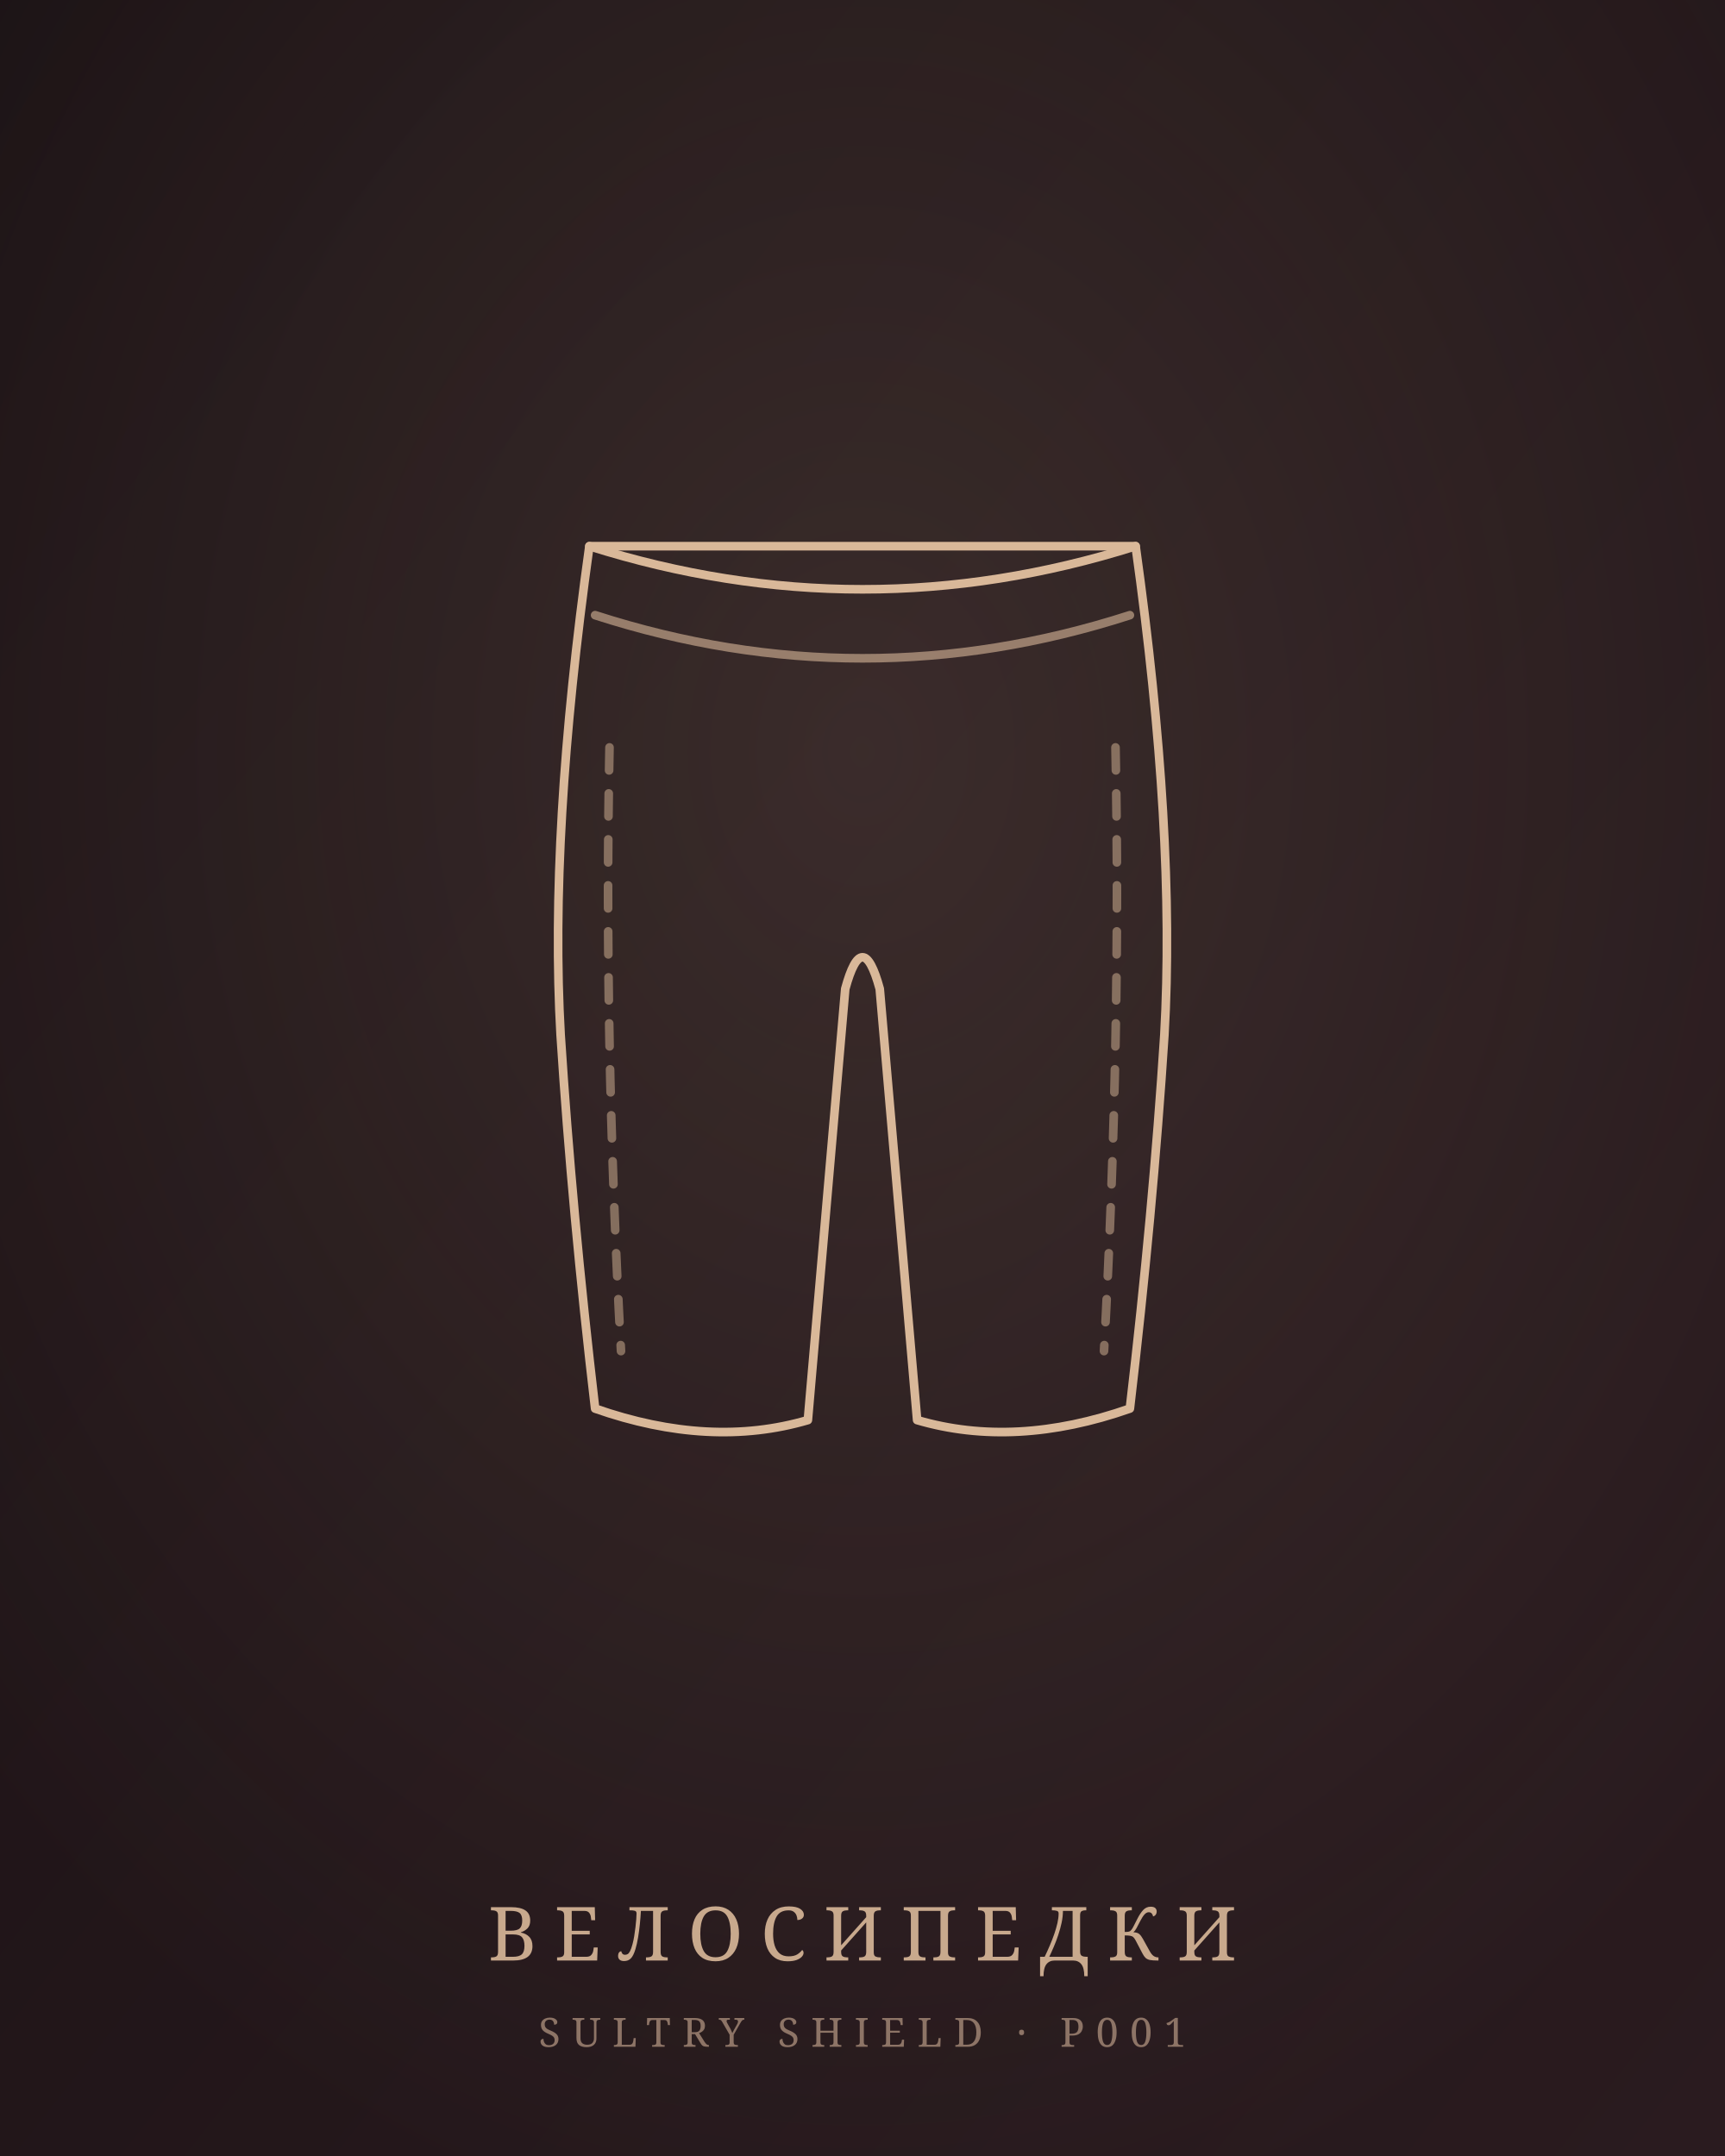
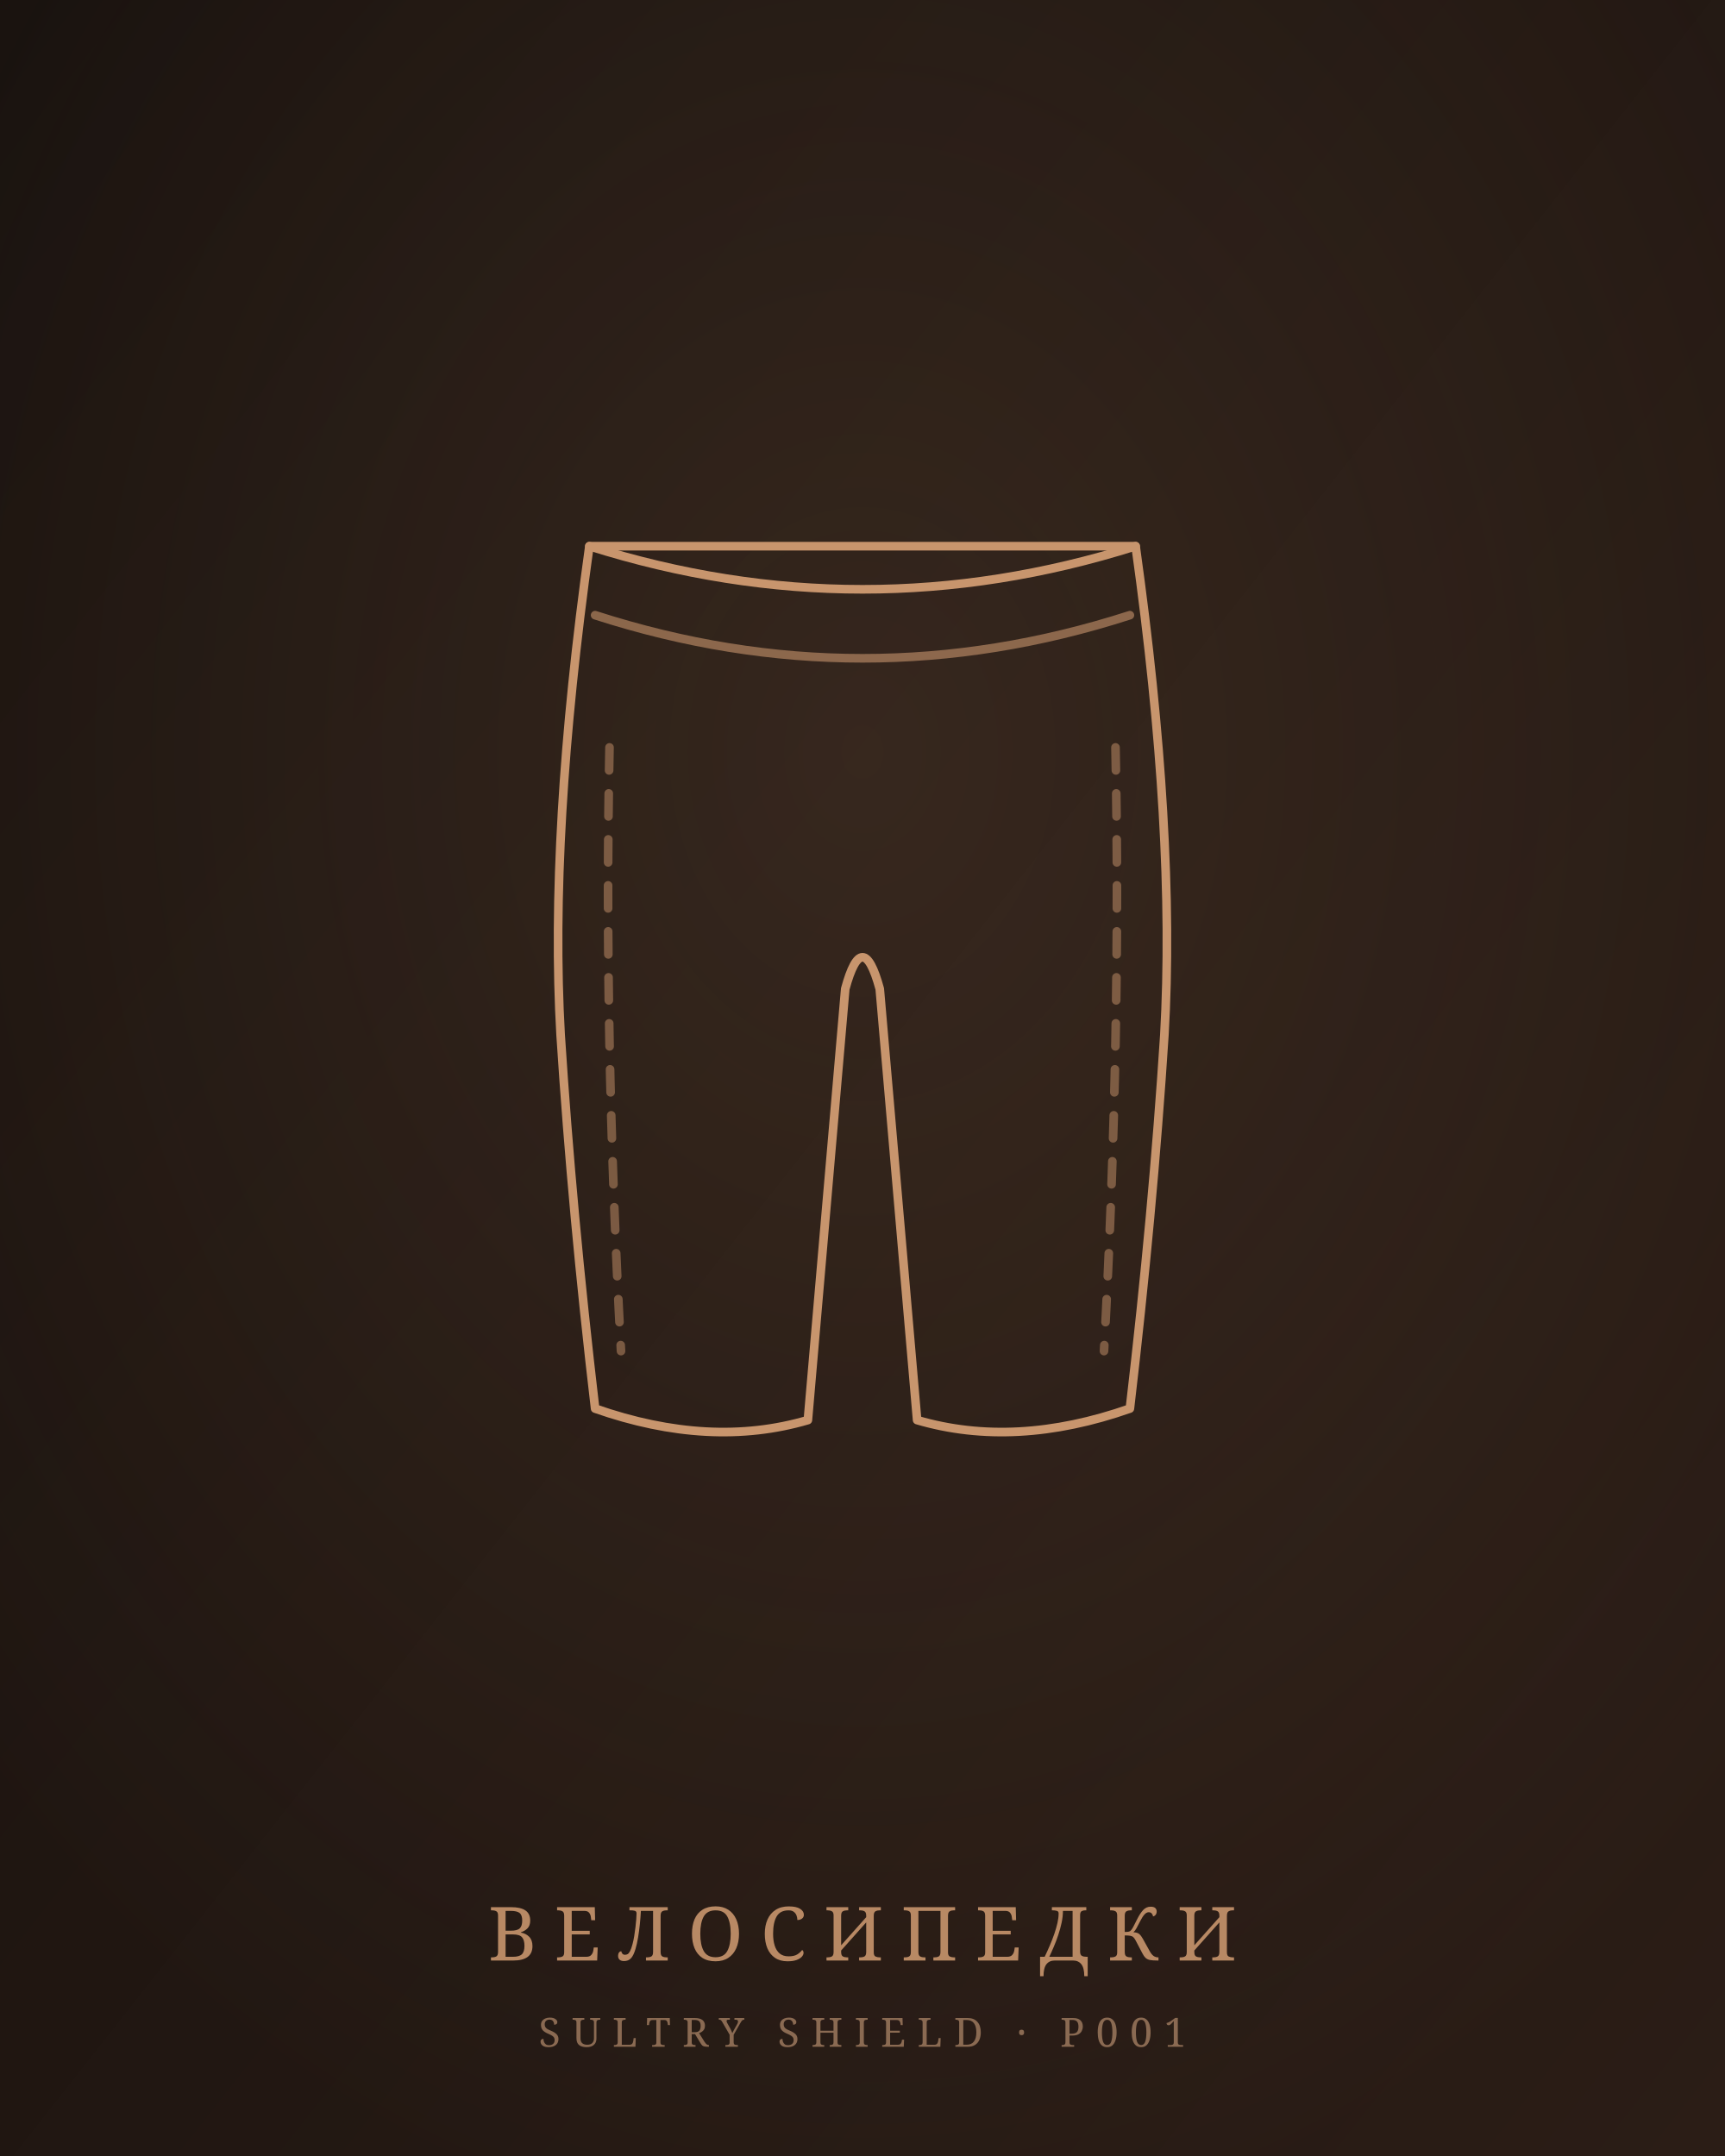
<svg xmlns="http://www.w3.org/2000/svg" viewBox="0 0 600 750" role="img" aria-label="Велосипедки Sultry Shield">
  <defs>
    <linearGradient id="bg" x1="0" y1="0" x2="1" y2="1">
-       <stop offset="0" stop-color="#1a1114" />
-       <stop offset="1" stop-color="#2a1b1f" />
+       <stop offset="0" stop-color="#16100d" />
+       <stop offset="1" stop-color="#2b1d16" />
    </linearGradient>
    <radialGradient id="glow" cx="0.5" cy="0.35" r="0.7">
-       <stop offset="0" stop-color="#d9b899" stop-opacity="0.14" />
-       <stop offset="1" stop-color="#d9b899" stop-opacity="0" />
+       <stop offset="0" stop-color="#c8956d" stop-opacity="0.14" />
+       <stop offset="1" stop-color="#c8956d" stop-opacity="0" />
    </radialGradient>
  </defs>
  <rect width="600" height="750" fill="url(#bg)" />
  <rect width="600" height="750" fill="url(#glow)" />
-   <g fill="none" stroke="#d9b899" stroke-width="3" stroke-linecap="round" stroke-linejoin="round">
+   <g fill="none" stroke="#c8956d" stroke-width="3" stroke-linecap="round" stroke-linejoin="round">
    <path d="M205 190 l190 0 q14 100 10 170 q-4 62 -12 130 q-40 14 -74 4 l-13 -150 q-6 -22 -12 0 l-13 150 q-34 10 -74 -4 q-8 -68 -12 -130 q-4 -70 10 -170 z" />
    <path d="M205 190 q95 30 190 0" />
    <path d="M207 214 q93 30 186 0" stroke-opacity="0.6" />
    <path d="M212 260 q-2 100 4 210" stroke-opacity="0.5" stroke-dasharray="8 8" />
    <path d="M388 260 q2 100 -4 210" stroke-opacity="0.5" stroke-dasharray="8 8" />
  </g>
-   <text x="300" y="682" text-anchor="middle" font-family="Georgia, serif" font-size="26" letter-spacing="6" fill="#d9b899" opacity="0.9">ВЕЛОСИПЕДКИ</text>
-   <text x="300" y="712" text-anchor="middle" font-family="Georgia, serif" font-size="14" letter-spacing="4" fill="#8d7466">SULTRY SHIELD · P001</text>
+   <text x="300" y="682" text-anchor="middle" font-family="Georgia, serif" font-size="26" letter-spacing="6" fill="#c8956d" opacity="0.9">ВЕЛОСИПЕДКИ</text>
+   <text x="300" y="712" text-anchor="middle" font-family="Georgia, serif" font-size="14" letter-spacing="4" fill="#8a6a52">SULTRY SHIELD · P001</text>
</svg>
